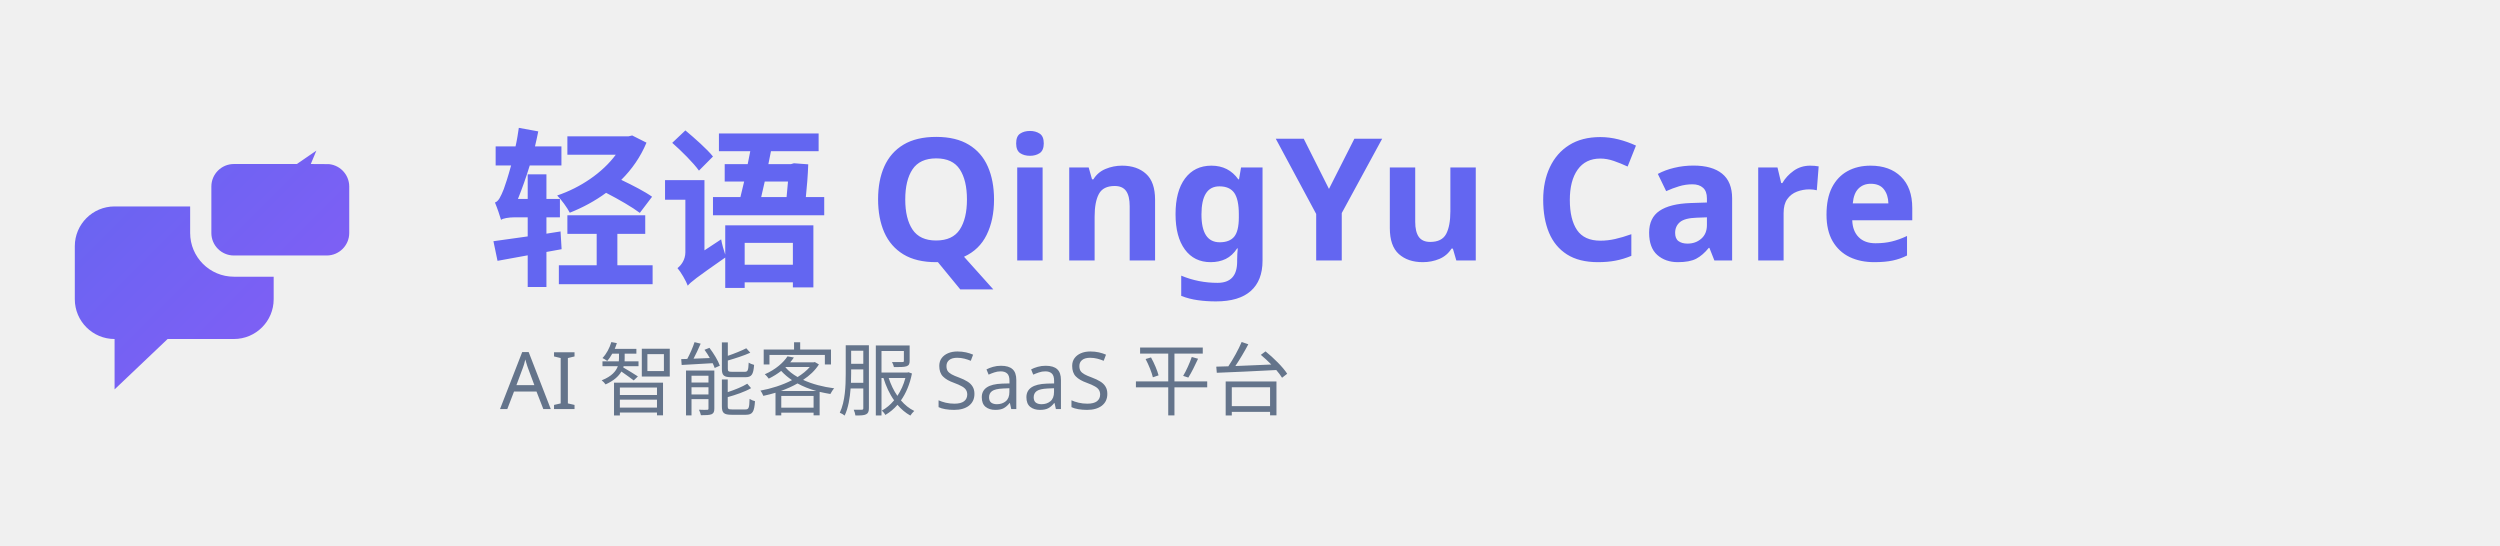
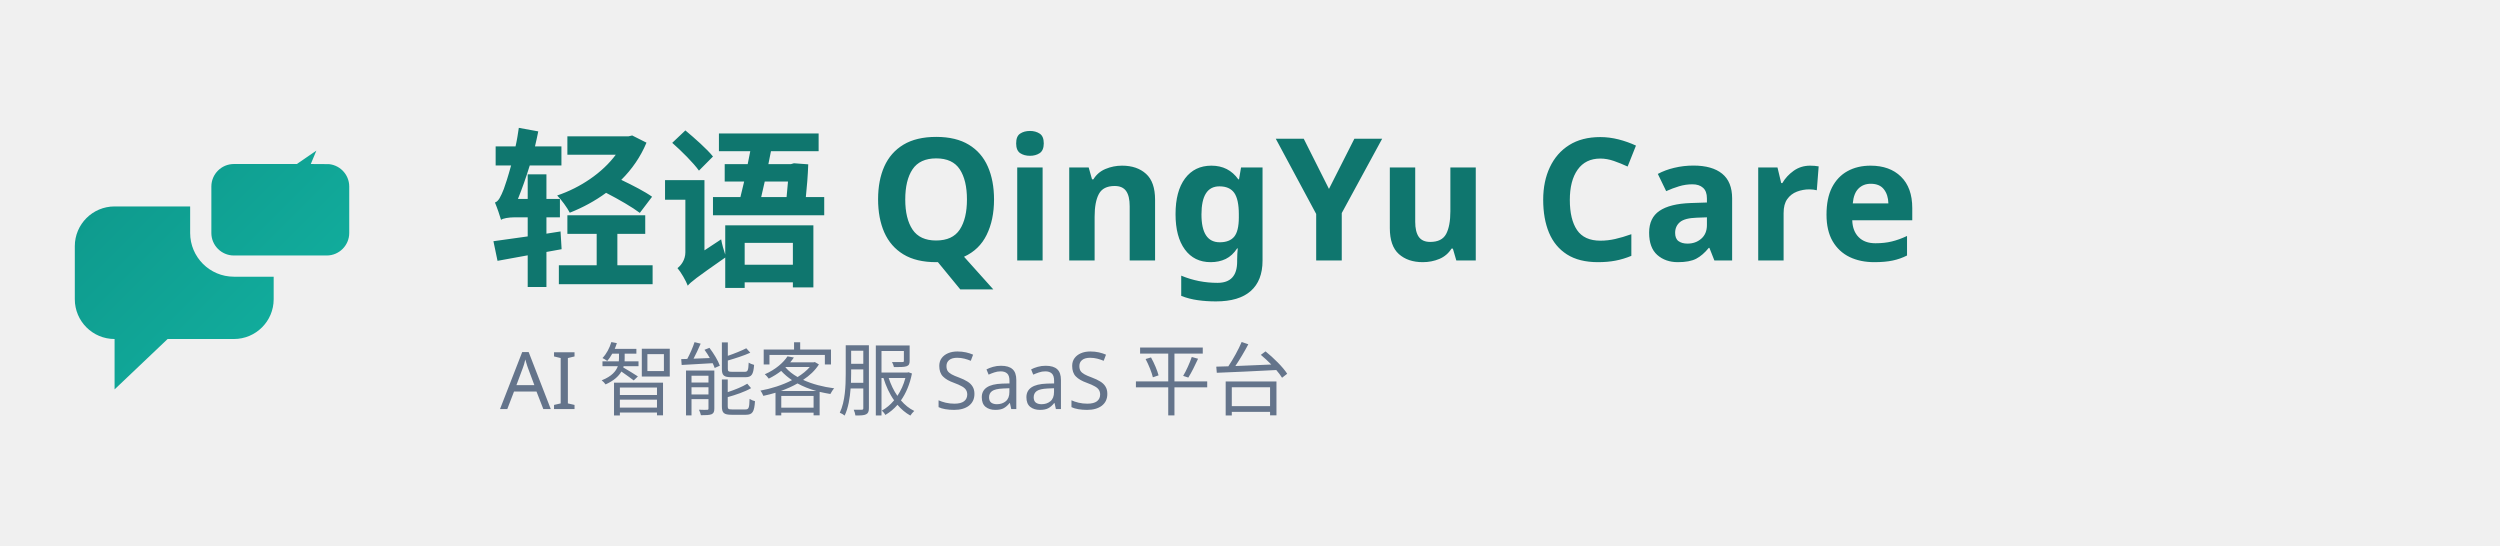
<svg xmlns="http://www.w3.org/2000/svg" viewBox="0 0 440 96" width="440" height="96" role="img" aria-label="轻语 QingYu Care - AI 智能客服 SaaS 平台">
  <defs>
    <linearGradient id="qyLockupGradient" x1="0" y1="0" x2="1" y2="1">
-       <stop offset="0" stop-color="#6366f1" />
-       <stop offset="1" stop-color="#8b5cf6" />
+       <stop offset="0" stop-color="#0d9488" />
+       <stop offset="1" stop-color="#14b8a6" />
    </linearGradient>
    <mask id="qyLockupMask">
      <path d="M4.5 7h8a3 3 0 0 1 3 3v4a3 3 0 0 1-3 3H7.5L3.5 20.8V17a3 3 0 0 1-3-3v-4a3 3 0 0 1 3-3z" fill="#fff" />
      <path d="M12.5 3h4.5L20.5 0.6L19.5 3a2.5 2.5 0 0 1 2.5 2.5v3.5a2.5 2.5 0 0 1-2.5 2.5H12.5a2.5 2.5 0 0 1-2.5-2.5V5.5a2.5 2.5 0 0 1 2.5-2.5z" fill="#fff" />
      <path d="M12.5 3h4.5L20.5 0.6L19.5 3a2.5 2.5 0 0 1 2.5 2.5v3.5a2.5 2.5 0 0 1-2.5 2.5H12.5a2.5 2.5 0 0 1-2.5-2.5V5.5a2.5 2.5 0 0 1 2.5-2.5z" fill="none" stroke="#000" stroke-width="1.6" />
    </mask>
  </defs>
  <g transform="translate(12 20) scale(2.3333)">
    <rect width="24" height="24" fill="url(#qyLockupGradient)" mask="url(#qyLockupMask)" />
  </g>
  <g font-family="&quot;PingFang SC&quot;,&quot;Hiragino Sans GB&quot;,&quot;Microsoft YaHei&quot;,&quot;Noto Sans SC&quot;,&quot;Source Han Sans SC&quot;,sans-serif">
-     <text x="86" y="48" font-size="30" font-weight="700" fill="#6366f1">轻语 QingYu Care</text>
+     <text x="86" y="48" font-size="30" font-weight="700" fill="#0f766e">轻语 QingYu Care</text>
    <text x="88" y="72" font-size="14" fill="#64748b">AI 智能客服 SaaS 平台</text>
  </g>
</svg>
